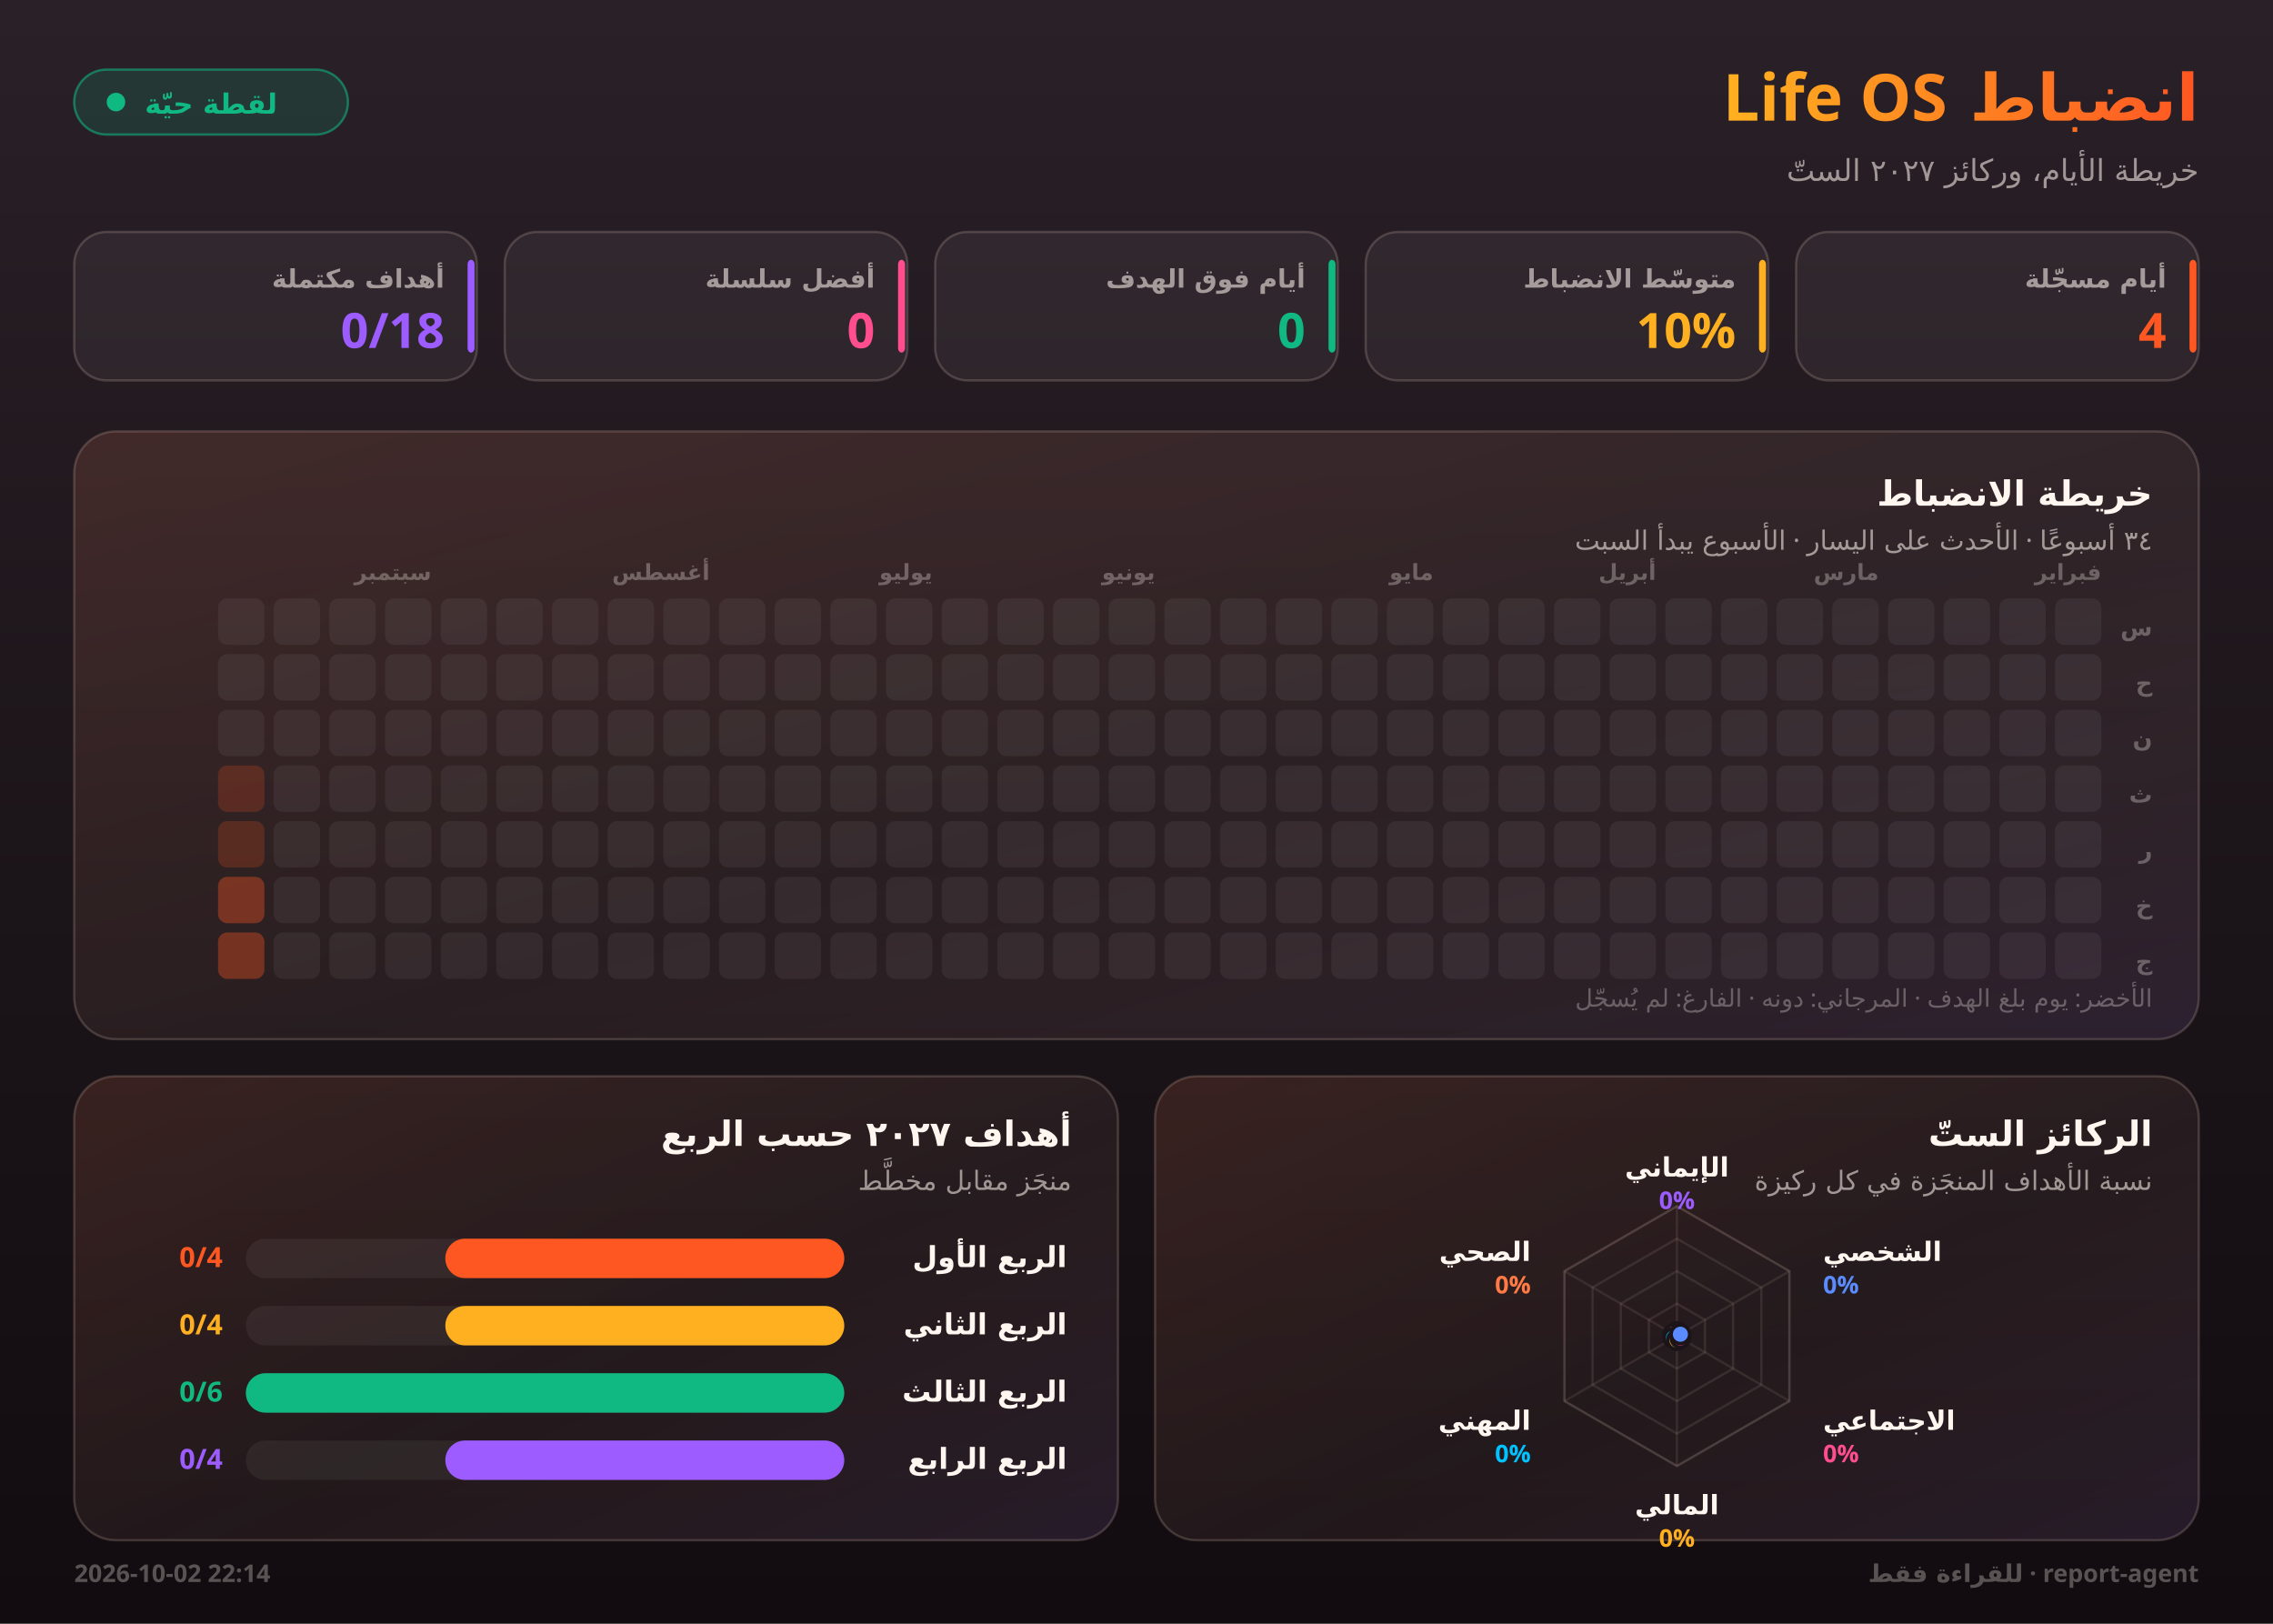
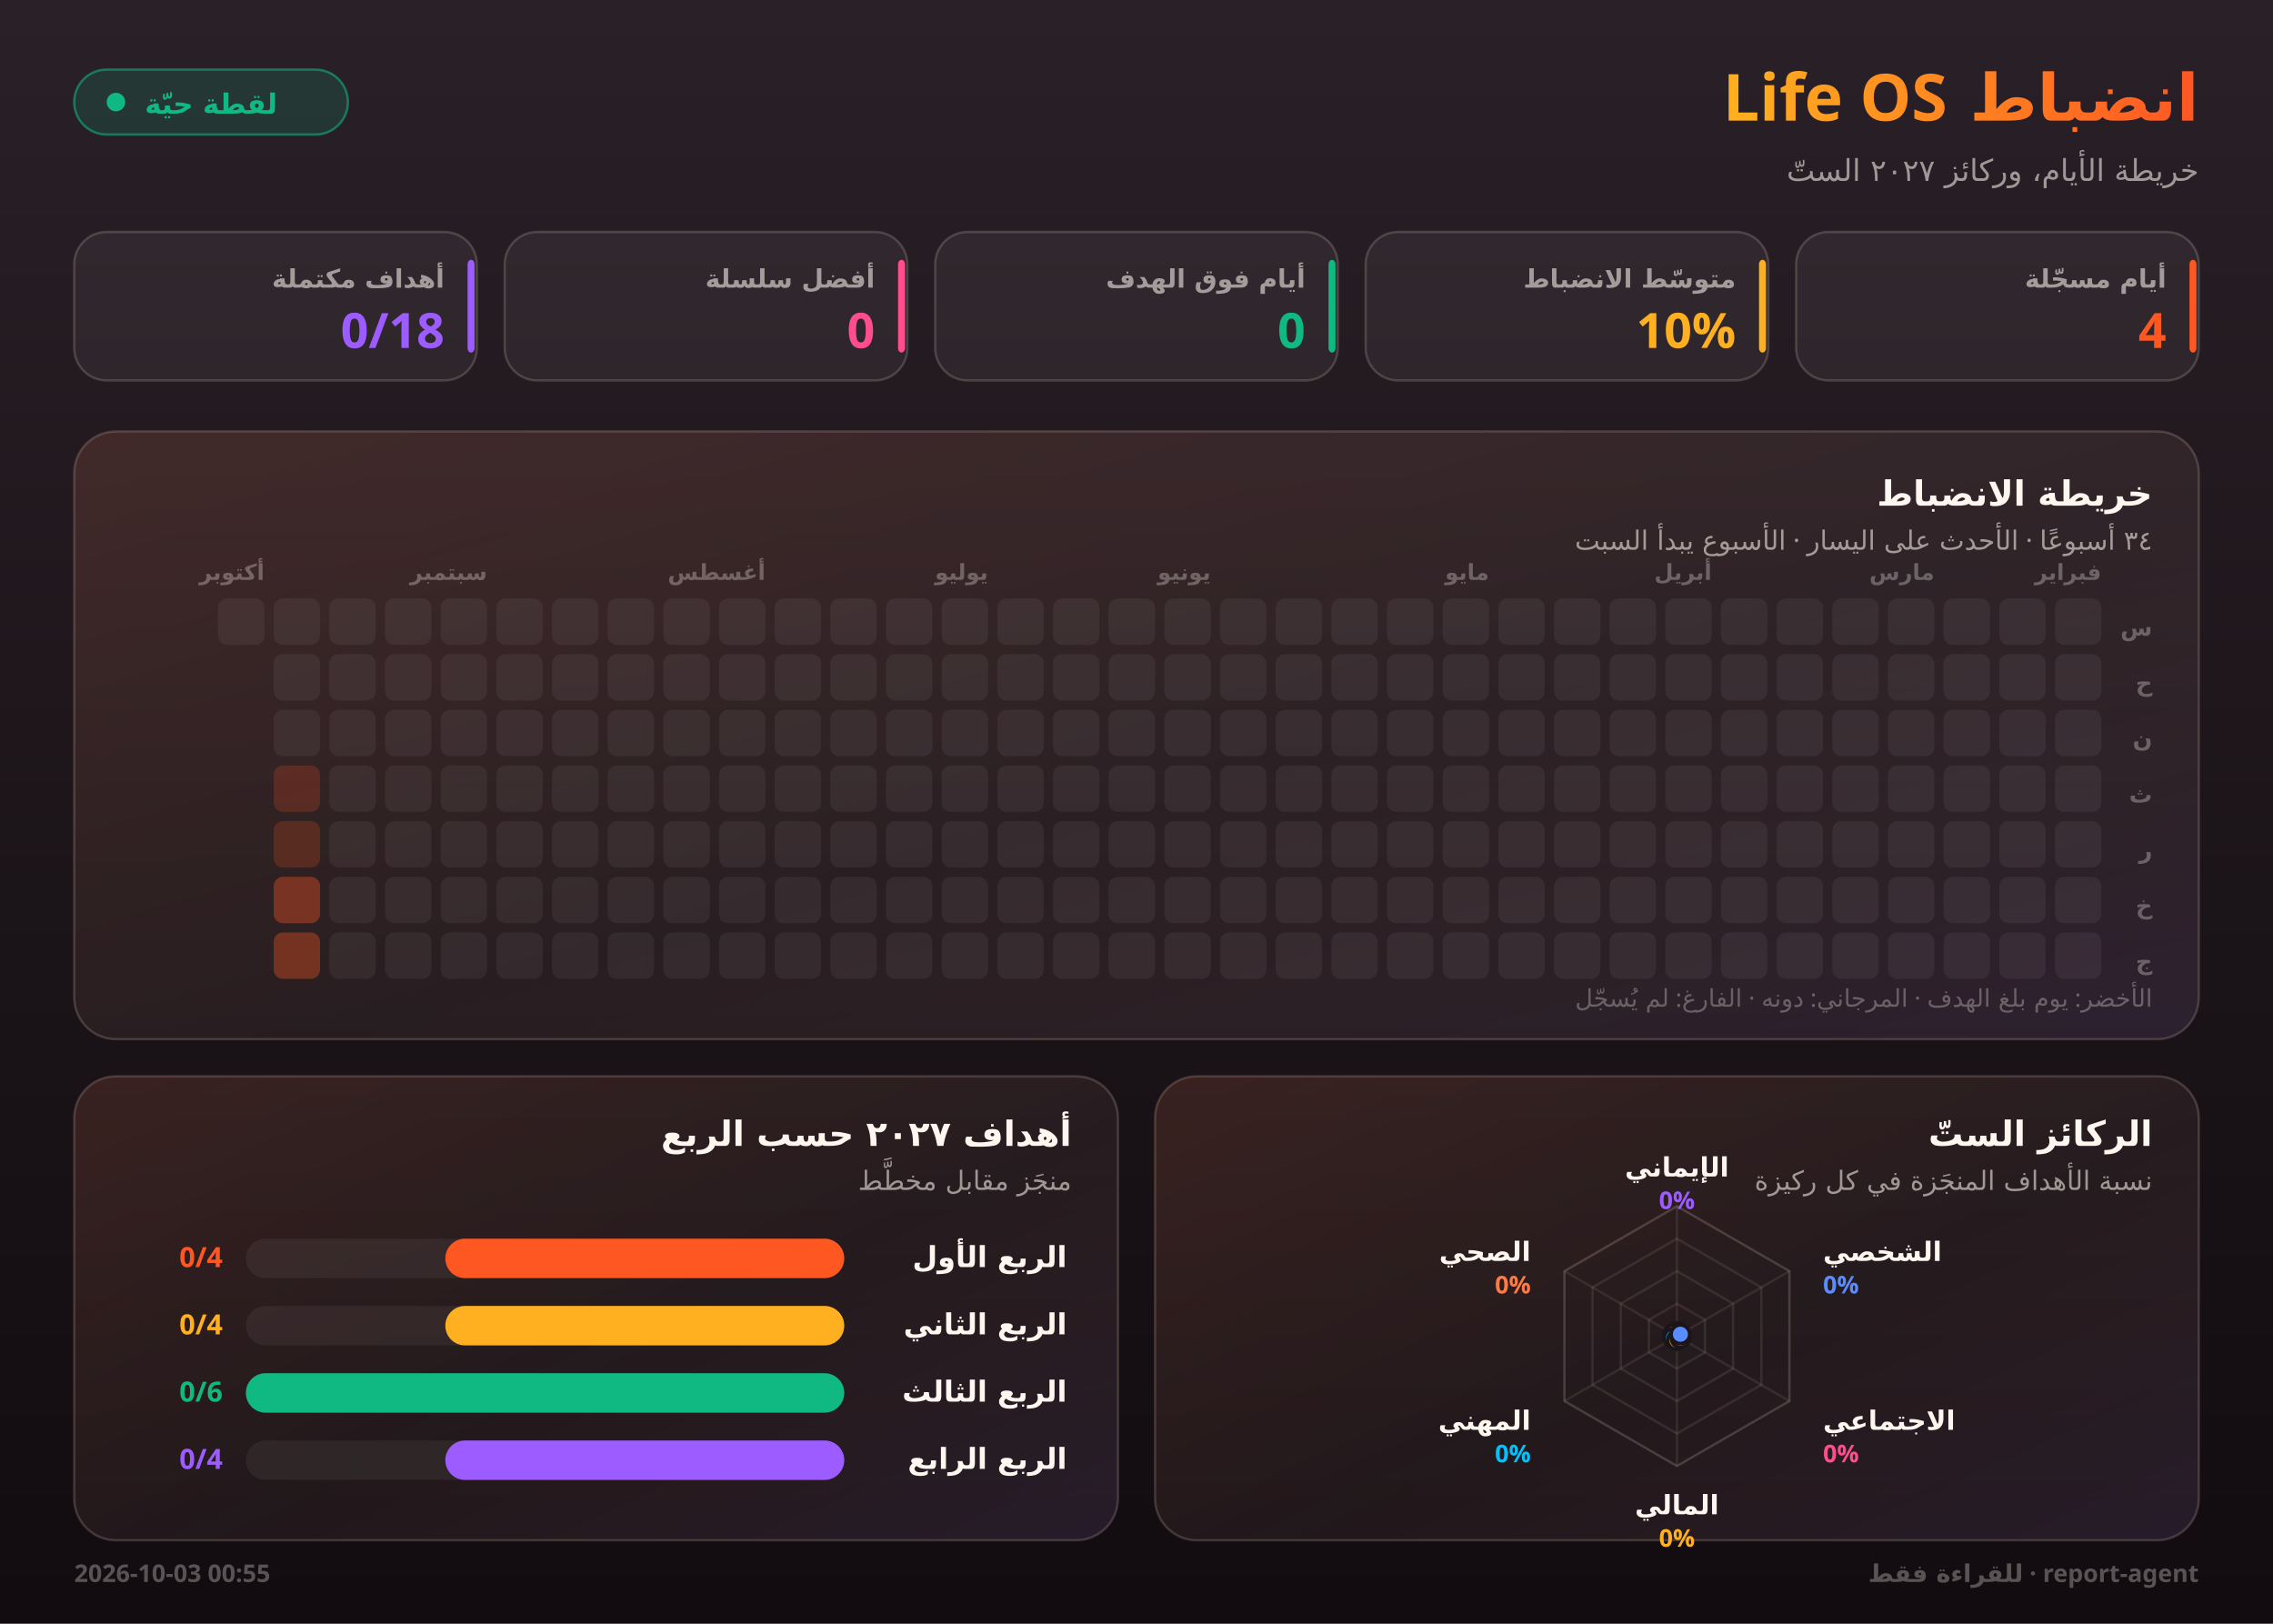
<svg xmlns="http://www.w3.org/2000/svg" width="980" height="700" viewBox="0 0 980 700" font-family="Tajawal, Cairo, 'Segoe UI', system-ui, sans-serif">
  <defs>
    <linearGradient id="sky" x1="0" y1="0" x2="0" y2="1">
      <stop offset="0%" stop-color="#2A2028" />
      <stop offset="55%" stop-color="#1B1418" />
      <stop offset="100%" stop-color="#120C10" />
    </linearGradient>
    <linearGradient id="sheen" x1="0" y1="0" x2="1" y2="1">
      <stop offset="0%" stop-color="#FF5722" stop-opacity="0.10" />
      <stop offset="55%" stop-color="#FF5722" stop-opacity="0.02" />
      <stop offset="100%" stop-color="#9D5CFF" stop-opacity="0.07" />
    </linearGradient>
    <linearGradient id="title" x1="1" y1="0" x2="0" y2="0">
      <stop offset="0%" stop-color="#FF5722" />
      <stop offset="100%" stop-color="#FFB020" />
    </linearGradient>
  </defs>
  <rect width="980" height="700" fill="url(#sky)" />
  <text x="948" y="52" fill="url(#title)" font-size="28" font-weight="800" text-anchor="start" style="direction:rtl;unicode-bidi:isolate">انضباط Life OS</text>
  <text x="948" y="78" fill="rgba(255,246,240,0.56)" font-size="13" font-weight="500" text-anchor="start" style="direction:rtl;unicode-bidi:isolate">خريطة الأيام، وركائز ٢٠٢٧ الستّ</text>
  <rect x="32" y="30" width="118" height="28" rx="14" fill="#10B981" fill-opacity="0.16" stroke="#10B981" stroke-opacity="0.55" />
  <circle cx="50" cy="44" r="4" fill="#10B981" />
  <text x="91" y="49" fill="#10B981" font-size="12" font-weight="700" text-anchor="middle" style="direction:rtl;unicode-bidi:isolate">لقطة حيّة</text>
  <rect x="774.4" y="100" width="173.6" height="64" rx="14" fill="rgba(255,255,255,0.05)" stroke="rgba(255,225,210,0.18)" />
  <rect x="944" y="112" width="3" height="40" rx="2" fill="#FF5722" />
  <text x="934" y="124" fill="rgba(255,246,240,0.56)" font-size="11" font-weight="600" text-anchor="start" style="direction:rtl;unicode-bidi:isolate">أيام مسجّلة</text>
  <text x="934" y="150" fill="#FF5722" font-size="21" font-weight="800" text-anchor="end" style="direction:ltr;unicode-bidi:isolate">4</text>
  <rect x="588.8" y="100" width="173.6" height="64" rx="14" fill="rgba(255,255,255,0.05)" stroke="rgba(255,225,210,0.18)" />
  <rect x="758.4" y="112" width="3" height="40" rx="2" fill="#FFB020" />
  <text x="748.4" y="124" fill="rgba(255,246,240,0.56)" font-size="11" font-weight="600" text-anchor="start" style="direction:rtl;unicode-bidi:isolate">متوسّط الانضباط</text>
  <text x="748.4" y="150" fill="#FFB020" font-size="21" font-weight="800" text-anchor="end" style="direction:ltr;unicode-bidi:isolate">10%</text>
  <rect x="403.2" y="100" width="173.6" height="64" rx="14" fill="rgba(255,255,255,0.05)" stroke="rgba(255,225,210,0.18)" />
  <rect x="572.8" y="112" width="3" height="40" rx="2" fill="#10B981" />
  <text x="562.8" y="124" fill="rgba(255,246,240,0.56)" font-size="11" font-weight="600" text-anchor="start" style="direction:rtl;unicode-bidi:isolate">أيام فوق الهدف</text>
  <text x="562.8" y="150" fill="#10B981" font-size="21" font-weight="800" text-anchor="end" style="direction:ltr;unicode-bidi:isolate">0</text>
  <rect x="217.6" y="100" width="173.6" height="64" rx="14" fill="rgba(255,255,255,0.05)" stroke="rgba(255,225,210,0.18)" />
  <rect x="387.2" y="112" width="3" height="40" rx="2" fill="#FF4D8D" />
  <text x="377.2" y="124" fill="rgba(255,246,240,0.56)" font-size="11" font-weight="600" text-anchor="start" style="direction:rtl;unicode-bidi:isolate">أفضل سلسلة</text>
  <text x="377.2" y="150" fill="#FF4D8D" font-size="21" font-weight="800" text-anchor="end" style="direction:ltr;unicode-bidi:isolate">0</text>
  <rect x="32" y="100" width="173.6" height="64" rx="14" fill="rgba(255,255,255,0.05)" stroke="rgba(255,225,210,0.18)" />
  <rect x="201.6" y="112" width="3" height="40" rx="2" fill="#9D5CFF" />
  <text x="191.6" y="124" fill="rgba(255,246,240,0.56)" font-size="11" font-weight="600" text-anchor="start" style="direction:rtl;unicode-bidi:isolate">أهداف مكتملة</text>
  <text x="191.6" y="150" fill="#9D5CFF" font-size="21" font-weight="800" text-anchor="end" style="direction:ltr;unicode-bidi:isolate">0/18</text>
  <g>
    <rect x="32" y="186" width="916" height="262" rx="18" fill="rgba(255,255,255,0.045)" stroke="rgba(255,225,210,0.18)" />
    <rect x="32" y="186" width="916" height="262" rx="18" fill="url(#sheen)" />
  </g>
  <text x="928" y="218" fill="#FFF6F0" font-size="15" font-weight="700" text-anchor="start" style="direction:rtl;unicode-bidi:isolate">خريطة الانضباط</text>
  <text x="928" y="237" fill="rgba(255,246,240,0.56)" font-size="11.5" font-weight="500" text-anchor="start" style="direction:rtl;unicode-bidi:isolate">٣٤ أسبوعًا · الأحدث على اليسار · الأسبوع يبدأ السبت</text>
  <text x="928" y="274" fill="rgba(255,246,240,0.30)" font-size="10" font-weight="600" text-anchor="start" style="direction:rtl;unicode-bidi:isolate">س</text>
  <text x="928" y="298" fill="rgba(255,246,240,0.30)" font-size="10" font-weight="600" text-anchor="start" style="direction:rtl;unicode-bidi:isolate">ح</text>
  <text x="928" y="322" fill="rgba(255,246,240,0.30)" font-size="10" font-weight="600" text-anchor="start" style="direction:rtl;unicode-bidi:isolate">ن</text>
  <text x="928" y="346" fill="rgba(255,246,240,0.30)" font-size="10" font-weight="600" text-anchor="start" style="direction:rtl;unicode-bidi:isolate">ث</text>
  <text x="928" y="370" fill="rgba(255,246,240,0.30)" font-size="10" font-weight="600" text-anchor="start" style="direction:rtl;unicode-bidi:isolate">ر</text>
  <text x="928" y="394" fill="rgba(255,246,240,0.30)" font-size="10" font-weight="600" text-anchor="start" style="direction:rtl;unicode-bidi:isolate">خ</text>
  <text x="928" y="418" fill="rgba(255,246,240,0.30)" font-size="10" font-weight="600" text-anchor="start" style="direction:rtl;unicode-bidi:isolate">ج</text>
  <text x="906" y="250" fill="rgba(255,246,240,0.30)" font-size="9.5" font-weight="600" text-anchor="start" style="direction:rtl;unicode-bidi:isolate">فبراير</text>
  <rect x="886" y="258" width="20" height="20" rx="4" fill="rgba(255,255,255,0.055)" fill-opacity="1.00" />
  <rect x="886" y="282" width="20" height="20" rx="4" fill="rgba(255,255,255,0.055)" fill-opacity="1.00" />
  <rect x="886" y="306" width="20" height="20" rx="4" fill="rgba(255,255,255,0.055)" fill-opacity="1.00" />
  <rect x="886" y="330" width="20" height="20" rx="4" fill="rgba(255,255,255,0.055)" fill-opacity="1.00" />
  <rect x="886" y="354" width="20" height="20" rx="4" fill="rgba(255,255,255,0.055)" fill-opacity="1.00" />
  <rect x="886" y="378" width="20" height="20" rx="4" fill="rgba(255,255,255,0.055)" fill-opacity="1.00" />
  <rect x="886" y="402" width="20" height="20" rx="4" fill="rgba(255,255,255,0.055)" fill-opacity="1.00" />
  <rect x="862" y="258" width="20" height="20" rx="4" fill="rgba(255,255,255,0.055)" fill-opacity="1.00" />
  <rect x="862" y="282" width="20" height="20" rx="4" fill="rgba(255,255,255,0.055)" fill-opacity="1.00" />
  <rect x="862" y="306" width="20" height="20" rx="4" fill="rgba(255,255,255,0.055)" fill-opacity="1.00" />
  <rect x="862" y="330" width="20" height="20" rx="4" fill="rgba(255,255,255,0.055)" fill-opacity="1.00" />
  <rect x="862" y="354" width="20" height="20" rx="4" fill="rgba(255,255,255,0.055)" fill-opacity="1.00" />
  <rect x="862" y="378" width="20" height="20" rx="4" fill="rgba(255,255,255,0.055)" fill-opacity="1.00" />
  <rect x="862" y="402" width="20" height="20" rx="4" fill="rgba(255,255,255,0.055)" fill-opacity="1.00" />
  <rect x="838" y="258" width="20" height="20" rx="4" fill="rgba(255,255,255,0.055)" fill-opacity="1.00" />
  <rect x="838" y="282" width="20" height="20" rx="4" fill="rgba(255,255,255,0.055)" fill-opacity="1.00" />
  <rect x="838" y="306" width="20" height="20" rx="4" fill="rgba(255,255,255,0.055)" fill-opacity="1.00" />
  <rect x="838" y="330" width="20" height="20" rx="4" fill="rgba(255,255,255,0.055)" fill-opacity="1.00" />
  <rect x="838" y="354" width="20" height="20" rx="4" fill="rgba(255,255,255,0.055)" fill-opacity="1.00" />
  <rect x="838" y="378" width="20" height="20" rx="4" fill="rgba(255,255,255,0.055)" fill-opacity="1.00" />
  <rect x="838" y="402" width="20" height="20" rx="4" fill="rgba(255,255,255,0.055)" fill-opacity="1.00" />
+   <text x="834" y="250" fill="rgba(255,246,240,0.30)" font-size="9.5" font-weight="600" text-anchor="start" style="direction:rtl;unicode-bidi:isolate">مارس</text>
  <rect x="814" y="258" width="20" height="20" rx="4" fill="rgba(255,255,255,0.055)" fill-opacity="1.00" />
  <rect x="814" y="282" width="20" height="20" rx="4" fill="rgba(255,255,255,0.055)" fill-opacity="1.00" />
  <rect x="814" y="306" width="20" height="20" rx="4" fill="rgba(255,255,255,0.055)" fill-opacity="1.00" />
  <rect x="814" y="330" width="20" height="20" rx="4" fill="rgba(255,255,255,0.055)" fill-opacity="1.00" />
  <rect x="814" y="354" width="20" height="20" rx="4" fill="rgba(255,255,255,0.055)" fill-opacity="1.00" />
  <rect x="814" y="378" width="20" height="20" rx="4" fill="rgba(255,255,255,0.055)" fill-opacity="1.00" />
  <rect x="814" y="402" width="20" height="20" rx="4" fill="rgba(255,255,255,0.055)" fill-opacity="1.00" />
-   <text x="810" y="250" fill="rgba(255,246,240,0.30)" font-size="9.5" font-weight="600" text-anchor="start" style="direction:rtl;unicode-bidi:isolate">مارس</text>
  <rect x="790" y="258" width="20" height="20" rx="4" fill="rgba(255,255,255,0.055)" fill-opacity="1.00" />
  <rect x="790" y="282" width="20" height="20" rx="4" fill="rgba(255,255,255,0.055)" fill-opacity="1.00" />
  <rect x="790" y="306" width="20" height="20" rx="4" fill="rgba(255,255,255,0.055)" fill-opacity="1.00" />
  <rect x="790" y="330" width="20" height="20" rx="4" fill="rgba(255,255,255,0.055)" fill-opacity="1.00" />
  <rect x="790" y="354" width="20" height="20" rx="4" fill="rgba(255,255,255,0.055)" fill-opacity="1.00" />
  <rect x="790" y="378" width="20" height="20" rx="4" fill="rgba(255,255,255,0.055)" fill-opacity="1.00" />
  <rect x="790" y="402" width="20" height="20" rx="4" fill="rgba(255,255,255,0.055)" fill-opacity="1.00" />
  <rect x="766" y="258" width="20" height="20" rx="4" fill="rgba(255,255,255,0.055)" fill-opacity="1.00" />
  <rect x="766" y="282" width="20" height="20" rx="4" fill="rgba(255,255,255,0.055)" fill-opacity="1.00" />
  <rect x="766" y="306" width="20" height="20" rx="4" fill="rgba(255,255,255,0.055)" fill-opacity="1.00" />
  <rect x="766" y="330" width="20" height="20" rx="4" fill="rgba(255,255,255,0.055)" fill-opacity="1.00" />
  <rect x="766" y="354" width="20" height="20" rx="4" fill="rgba(255,255,255,0.055)" fill-opacity="1.00" />
  <rect x="766" y="378" width="20" height="20" rx="4" fill="rgba(255,255,255,0.055)" fill-opacity="1.00" />
  <rect x="766" y="402" width="20" height="20" rx="4" fill="rgba(255,255,255,0.055)" fill-opacity="1.00" />
  <rect x="742" y="258" width="20" height="20" rx="4" fill="rgba(255,255,255,0.055)" fill-opacity="1.00" />
  <rect x="742" y="282" width="20" height="20" rx="4" fill="rgba(255,255,255,0.055)" fill-opacity="1.00" />
  <rect x="742" y="306" width="20" height="20" rx="4" fill="rgba(255,255,255,0.055)" fill-opacity="1.00" />
  <rect x="742" y="330" width="20" height="20" rx="4" fill="rgba(255,255,255,0.055)" fill-opacity="1.00" />
  <rect x="742" y="354" width="20" height="20" rx="4" fill="rgba(255,255,255,0.055)" fill-opacity="1.00" />
  <rect x="742" y="378" width="20" height="20" rx="4" fill="rgba(255,255,255,0.055)" fill-opacity="1.00" />
  <rect x="742" y="402" width="20" height="20" rx="4" fill="rgba(255,255,255,0.055)" fill-opacity="1.00" />
+   <text x="738" y="250" fill="rgba(255,246,240,0.30)" font-size="9.5" font-weight="600" text-anchor="start" style="direction:rtl;unicode-bidi:isolate">أبريل</text>
  <rect x="718" y="258" width="20" height="20" rx="4" fill="rgba(255,255,255,0.055)" fill-opacity="1.00" />
  <rect x="718" y="282" width="20" height="20" rx="4" fill="rgba(255,255,255,0.055)" fill-opacity="1.00" />
  <rect x="718" y="306" width="20" height="20" rx="4" fill="rgba(255,255,255,0.055)" fill-opacity="1.00" />
  <rect x="718" y="330" width="20" height="20" rx="4" fill="rgba(255,255,255,0.055)" fill-opacity="1.00" />
  <rect x="718" y="354" width="20" height="20" rx="4" fill="rgba(255,255,255,0.055)" fill-opacity="1.00" />
  <rect x="718" y="378" width="20" height="20" rx="4" fill="rgba(255,255,255,0.055)" fill-opacity="1.00" />
  <rect x="718" y="402" width="20" height="20" rx="4" fill="rgba(255,255,255,0.055)" fill-opacity="1.00" />
-   <text x="714" y="250" fill="rgba(255,246,240,0.30)" font-size="9.5" font-weight="600" text-anchor="start" style="direction:rtl;unicode-bidi:isolate">أبريل</text>
  <rect x="694" y="258" width="20" height="20" rx="4" fill="rgba(255,255,255,0.055)" fill-opacity="1.00" />
  <rect x="694" y="282" width="20" height="20" rx="4" fill="rgba(255,255,255,0.055)" fill-opacity="1.00" />
  <rect x="694" y="306" width="20" height="20" rx="4" fill="rgba(255,255,255,0.055)" fill-opacity="1.00" />
  <rect x="694" y="330" width="20" height="20" rx="4" fill="rgba(255,255,255,0.055)" fill-opacity="1.00" />
  <rect x="694" y="354" width="20" height="20" rx="4" fill="rgba(255,255,255,0.055)" fill-opacity="1.00" />
  <rect x="694" y="378" width="20" height="20" rx="4" fill="rgba(255,255,255,0.055)" fill-opacity="1.00" />
  <rect x="694" y="402" width="20" height="20" rx="4" fill="rgba(255,255,255,0.055)" fill-opacity="1.00" />
  <rect x="670" y="258" width="20" height="20" rx="4" fill="rgba(255,255,255,0.055)" fill-opacity="1.00" />
  <rect x="670" y="282" width="20" height="20" rx="4" fill="rgba(255,255,255,0.055)" fill-opacity="1.00" />
  <rect x="670" y="306" width="20" height="20" rx="4" fill="rgba(255,255,255,0.055)" fill-opacity="1.00" />
  <rect x="670" y="330" width="20" height="20" rx="4" fill="rgba(255,255,255,0.055)" fill-opacity="1.00" />
  <rect x="670" y="354" width="20" height="20" rx="4" fill="rgba(255,255,255,0.055)" fill-opacity="1.00" />
  <rect x="670" y="378" width="20" height="20" rx="4" fill="rgba(255,255,255,0.055)" fill-opacity="1.00" />
  <rect x="670" y="402" width="20" height="20" rx="4" fill="rgba(255,255,255,0.055)" fill-opacity="1.00" />
  <rect x="646" y="258" width="20" height="20" rx="4" fill="rgba(255,255,255,0.055)" fill-opacity="1.00" />
  <rect x="646" y="282" width="20" height="20" rx="4" fill="rgba(255,255,255,0.055)" fill-opacity="1.00" />
  <rect x="646" y="306" width="20" height="20" rx="4" fill="rgba(255,255,255,0.055)" fill-opacity="1.00" />
  <rect x="646" y="330" width="20" height="20" rx="4" fill="rgba(255,255,255,0.055)" fill-opacity="1.00" />
  <rect x="646" y="354" width="20" height="20" rx="4" fill="rgba(255,255,255,0.055)" fill-opacity="1.00" />
  <rect x="646" y="378" width="20" height="20" rx="4" fill="rgba(255,255,255,0.055)" fill-opacity="1.00" />
  <rect x="646" y="402" width="20" height="20" rx="4" fill="rgba(255,255,255,0.055)" fill-opacity="1.00" />
+   <text x="642" y="250" fill="rgba(255,246,240,0.30)" font-size="9.5" font-weight="600" text-anchor="start" style="direction:rtl;unicode-bidi:isolate">مايو</text>
  <rect x="622" y="258" width="20" height="20" rx="4" fill="rgba(255,255,255,0.055)" fill-opacity="1.00" />
  <rect x="622" y="282" width="20" height="20" rx="4" fill="rgba(255,255,255,0.055)" fill-opacity="1.00" />
  <rect x="622" y="306" width="20" height="20" rx="4" fill="rgba(255,255,255,0.055)" fill-opacity="1.00" />
  <rect x="622" y="330" width="20" height="20" rx="4" fill="rgba(255,255,255,0.055)" fill-opacity="1.00" />
  <rect x="622" y="354" width="20" height="20" rx="4" fill="rgba(255,255,255,0.055)" fill-opacity="1.00" />
  <rect x="622" y="378" width="20" height="20" rx="4" fill="rgba(255,255,255,0.055)" fill-opacity="1.00" />
  <rect x="622" y="402" width="20" height="20" rx="4" fill="rgba(255,255,255,0.055)" fill-opacity="1.00" />
-   <text x="618" y="250" fill="rgba(255,246,240,0.30)" font-size="9.5" font-weight="600" text-anchor="start" style="direction:rtl;unicode-bidi:isolate">مايو</text>
  <rect x="598" y="258" width="20" height="20" rx="4" fill="rgba(255,255,255,0.055)" fill-opacity="1.00" />
  <rect x="598" y="282" width="20" height="20" rx="4" fill="rgba(255,255,255,0.055)" fill-opacity="1.00" />
  <rect x="598" y="306" width="20" height="20" rx="4" fill="rgba(255,255,255,0.055)" fill-opacity="1.00" />
  <rect x="598" y="330" width="20" height="20" rx="4" fill="rgba(255,255,255,0.055)" fill-opacity="1.00" />
  <rect x="598" y="354" width="20" height="20" rx="4" fill="rgba(255,255,255,0.055)" fill-opacity="1.00" />
  <rect x="598" y="378" width="20" height="20" rx="4" fill="rgba(255,255,255,0.055)" fill-opacity="1.00" />
  <rect x="598" y="402" width="20" height="20" rx="4" fill="rgba(255,255,255,0.055)" fill-opacity="1.00" />
  <rect x="574" y="258" width="20" height="20" rx="4" fill="rgba(255,255,255,0.055)" fill-opacity="1.00" />
  <rect x="574" y="282" width="20" height="20" rx="4" fill="rgba(255,255,255,0.055)" fill-opacity="1.00" />
  <rect x="574" y="306" width="20" height="20" rx="4" fill="rgba(255,255,255,0.055)" fill-opacity="1.00" />
  <rect x="574" y="330" width="20" height="20" rx="4" fill="rgba(255,255,255,0.055)" fill-opacity="1.00" />
  <rect x="574" y="354" width="20" height="20" rx="4" fill="rgba(255,255,255,0.055)" fill-opacity="1.00" />
  <rect x="574" y="378" width="20" height="20" rx="4" fill="rgba(255,255,255,0.055)" fill-opacity="1.00" />
  <rect x="574" y="402" width="20" height="20" rx="4" fill="rgba(255,255,255,0.055)" fill-opacity="1.00" />
  <rect x="550" y="258" width="20" height="20" rx="4" fill="rgba(255,255,255,0.055)" fill-opacity="1.00" />
  <rect x="550" y="282" width="20" height="20" rx="4" fill="rgba(255,255,255,0.055)" fill-opacity="1.00" />
  <rect x="550" y="306" width="20" height="20" rx="4" fill="rgba(255,255,255,0.055)" fill-opacity="1.00" />
  <rect x="550" y="330" width="20" height="20" rx="4" fill="rgba(255,255,255,0.055)" fill-opacity="1.00" />
  <rect x="550" y="354" width="20" height="20" rx="4" fill="rgba(255,255,255,0.055)" fill-opacity="1.00" />
  <rect x="550" y="378" width="20" height="20" rx="4" fill="rgba(255,255,255,0.055)" fill-opacity="1.00" />
  <rect x="550" y="402" width="20" height="20" rx="4" fill="rgba(255,255,255,0.055)" fill-opacity="1.00" />
  <rect x="526" y="258" width="20" height="20" rx="4" fill="rgba(255,255,255,0.055)" fill-opacity="1.00" />
  <rect x="526" y="282" width="20" height="20" rx="4" fill="rgba(255,255,255,0.055)" fill-opacity="1.00" />
  <rect x="526" y="306" width="20" height="20" rx="4" fill="rgba(255,255,255,0.055)" fill-opacity="1.00" />
  <rect x="526" y="330" width="20" height="20" rx="4" fill="rgba(255,255,255,0.055)" fill-opacity="1.00" />
  <rect x="526" y="354" width="20" height="20" rx="4" fill="rgba(255,255,255,0.055)" fill-opacity="1.00" />
  <rect x="526" y="378" width="20" height="20" rx="4" fill="rgba(255,255,255,0.055)" fill-opacity="1.00" />
  <rect x="526" y="402" width="20" height="20" rx="4" fill="rgba(255,255,255,0.055)" fill-opacity="1.00" />
+   <text x="522" y="250" fill="rgba(255,246,240,0.30)" font-size="9.5" font-weight="600" text-anchor="start" style="direction:rtl;unicode-bidi:isolate">يونيو</text>
  <rect x="502" y="258" width="20" height="20" rx="4" fill="rgba(255,255,255,0.055)" fill-opacity="1.00" />
  <rect x="502" y="282" width="20" height="20" rx="4" fill="rgba(255,255,255,0.055)" fill-opacity="1.00" />
  <rect x="502" y="306" width="20" height="20" rx="4" fill="rgba(255,255,255,0.055)" fill-opacity="1.00" />
  <rect x="502" y="330" width="20" height="20" rx="4" fill="rgba(255,255,255,0.055)" fill-opacity="1.00" />
  <rect x="502" y="354" width="20" height="20" rx="4" fill="rgba(255,255,255,0.055)" fill-opacity="1.00" />
  <rect x="502" y="378" width="20" height="20" rx="4" fill="rgba(255,255,255,0.055)" fill-opacity="1.00" />
  <rect x="502" y="402" width="20" height="20" rx="4" fill="rgba(255,255,255,0.055)" fill-opacity="1.00" />
-   <text x="498" y="250" fill="rgba(255,246,240,0.30)" font-size="9.5" font-weight="600" text-anchor="start" style="direction:rtl;unicode-bidi:isolate">يونيو</text>
  <rect x="478" y="258" width="20" height="20" rx="4" fill="rgba(255,255,255,0.055)" fill-opacity="1.00" />
  <rect x="478" y="282" width="20" height="20" rx="4" fill="rgba(255,255,255,0.055)" fill-opacity="1.00" />
  <rect x="478" y="306" width="20" height="20" rx="4" fill="rgba(255,255,255,0.055)" fill-opacity="1.00" />
  <rect x="478" y="330" width="20" height="20" rx="4" fill="rgba(255,255,255,0.055)" fill-opacity="1.00" />
  <rect x="478" y="354" width="20" height="20" rx="4" fill="rgba(255,255,255,0.055)" fill-opacity="1.00" />
  <rect x="478" y="378" width="20" height="20" rx="4" fill="rgba(255,255,255,0.055)" fill-opacity="1.00" />
  <rect x="478" y="402" width="20" height="20" rx="4" fill="rgba(255,255,255,0.055)" fill-opacity="1.00" />
  <rect x="454" y="258" width="20" height="20" rx="4" fill="rgba(255,255,255,0.055)" fill-opacity="1.00" />
  <rect x="454" y="282" width="20" height="20" rx="4" fill="rgba(255,255,255,0.055)" fill-opacity="1.00" />
  <rect x="454" y="306" width="20" height="20" rx="4" fill="rgba(255,255,255,0.055)" fill-opacity="1.00" />
  <rect x="454" y="330" width="20" height="20" rx="4" fill="rgba(255,255,255,0.055)" fill-opacity="1.00" />
  <rect x="454" y="354" width="20" height="20" rx="4" fill="rgba(255,255,255,0.055)" fill-opacity="1.00" />
  <rect x="454" y="378" width="20" height="20" rx="4" fill="rgba(255,255,255,0.055)" fill-opacity="1.00" />
  <rect x="454" y="402" width="20" height="20" rx="4" fill="rgba(255,255,255,0.055)" fill-opacity="1.00" />
  <rect x="430" y="258" width="20" height="20" rx="4" fill="rgba(255,255,255,0.055)" fill-opacity="1.00" />
  <rect x="430" y="282" width="20" height="20" rx="4" fill="rgba(255,255,255,0.055)" fill-opacity="1.00" />
  <rect x="430" y="306" width="20" height="20" rx="4" fill="rgba(255,255,255,0.055)" fill-opacity="1.00" />
  <rect x="430" y="330" width="20" height="20" rx="4" fill="rgba(255,255,255,0.055)" fill-opacity="1.00" />
  <rect x="430" y="354" width="20" height="20" rx="4" fill="rgba(255,255,255,0.055)" fill-opacity="1.00" />
  <rect x="430" y="378" width="20" height="20" rx="4" fill="rgba(255,255,255,0.055)" fill-opacity="1.00" />
  <rect x="430" y="402" width="20" height="20" rx="4" fill="rgba(255,255,255,0.055)" fill-opacity="1.00" />
+   <text x="426" y="250" fill="rgba(255,246,240,0.30)" font-size="9.5" font-weight="600" text-anchor="start" style="direction:rtl;unicode-bidi:isolate">يوليو</text>
  <rect x="406" y="258" width="20" height="20" rx="4" fill="rgba(255,255,255,0.055)" fill-opacity="1.00" />
  <rect x="406" y="282" width="20" height="20" rx="4" fill="rgba(255,255,255,0.055)" fill-opacity="1.00" />
  <rect x="406" y="306" width="20" height="20" rx="4" fill="rgba(255,255,255,0.055)" fill-opacity="1.00" />
  <rect x="406" y="330" width="20" height="20" rx="4" fill="rgba(255,255,255,0.055)" fill-opacity="1.00" />
  <rect x="406" y="354" width="20" height="20" rx="4" fill="rgba(255,255,255,0.055)" fill-opacity="1.00" />
  <rect x="406" y="378" width="20" height="20" rx="4" fill="rgba(255,255,255,0.055)" fill-opacity="1.00" />
  <rect x="406" y="402" width="20" height="20" rx="4" fill="rgba(255,255,255,0.055)" fill-opacity="1.00" />
-   <text x="402" y="250" fill="rgba(255,246,240,0.30)" font-size="9.5" font-weight="600" text-anchor="start" style="direction:rtl;unicode-bidi:isolate">يوليو</text>
  <rect x="382" y="258" width="20" height="20" rx="4" fill="rgba(255,255,255,0.055)" fill-opacity="1.00" />
  <rect x="382" y="282" width="20" height="20" rx="4" fill="rgba(255,255,255,0.055)" fill-opacity="1.00" />
  <rect x="382" y="306" width="20" height="20" rx="4" fill="rgba(255,255,255,0.055)" fill-opacity="1.00" />
  <rect x="382" y="330" width="20" height="20" rx="4" fill="rgba(255,255,255,0.055)" fill-opacity="1.00" />
  <rect x="382" y="354" width="20" height="20" rx="4" fill="rgba(255,255,255,0.055)" fill-opacity="1.00" />
  <rect x="382" y="378" width="20" height="20" rx="4" fill="rgba(255,255,255,0.055)" fill-opacity="1.00" />
  <rect x="382" y="402" width="20" height="20" rx="4" fill="rgba(255,255,255,0.055)" fill-opacity="1.00" />
  <rect x="358" y="258" width="20" height="20" rx="4" fill="rgba(255,255,255,0.055)" fill-opacity="1.00" />
  <rect x="358" y="282" width="20" height="20" rx="4" fill="rgba(255,255,255,0.055)" fill-opacity="1.00" />
  <rect x="358" y="306" width="20" height="20" rx="4" fill="rgba(255,255,255,0.055)" fill-opacity="1.00" />
  <rect x="358" y="330" width="20" height="20" rx="4" fill="rgba(255,255,255,0.055)" fill-opacity="1.00" />
  <rect x="358" y="354" width="20" height="20" rx="4" fill="rgba(255,255,255,0.055)" fill-opacity="1.00" />
  <rect x="358" y="378" width="20" height="20" rx="4" fill="rgba(255,255,255,0.055)" fill-opacity="1.00" />
  <rect x="358" y="402" width="20" height="20" rx="4" fill="rgba(255,255,255,0.055)" fill-opacity="1.00" />
  <rect x="334" y="258" width="20" height="20" rx="4" fill="rgba(255,255,255,0.055)" fill-opacity="1.00" />
  <rect x="334" y="282" width="20" height="20" rx="4" fill="rgba(255,255,255,0.055)" fill-opacity="1.00" />
  <rect x="334" y="306" width="20" height="20" rx="4" fill="rgba(255,255,255,0.055)" fill-opacity="1.00" />
  <rect x="334" y="330" width="20" height="20" rx="4" fill="rgba(255,255,255,0.055)" fill-opacity="1.00" />
  <rect x="334" y="354" width="20" height="20" rx="4" fill="rgba(255,255,255,0.055)" fill-opacity="1.00" />
  <rect x="334" y="378" width="20" height="20" rx="4" fill="rgba(255,255,255,0.055)" fill-opacity="1.00" />
  <rect x="334" y="402" width="20" height="20" rx="4" fill="rgba(255,255,255,0.055)" fill-opacity="1.00" />
+   <text x="330" y="250" fill="rgba(255,246,240,0.30)" font-size="9.5" font-weight="600" text-anchor="start" style="direction:rtl;unicode-bidi:isolate">أغسطس</text>
  <rect x="310" y="258" width="20" height="20" rx="4" fill="rgba(255,255,255,0.055)" fill-opacity="1.00" />
  <rect x="310" y="282" width="20" height="20" rx="4" fill="rgba(255,255,255,0.055)" fill-opacity="1.00" />
  <rect x="310" y="306" width="20" height="20" rx="4" fill="rgba(255,255,255,0.055)" fill-opacity="1.00" />
  <rect x="310" y="330" width="20" height="20" rx="4" fill="rgba(255,255,255,0.055)" fill-opacity="1.00" />
  <rect x="310" y="354" width="20" height="20" rx="4" fill="rgba(255,255,255,0.055)" fill-opacity="1.00" />
  <rect x="310" y="378" width="20" height="20" rx="4" fill="rgba(255,255,255,0.055)" fill-opacity="1.00" />
  <rect x="310" y="402" width="20" height="20" rx="4" fill="rgba(255,255,255,0.055)" fill-opacity="1.00" />
-   <text x="306" y="250" fill="rgba(255,246,240,0.30)" font-size="9.5" font-weight="600" text-anchor="start" style="direction:rtl;unicode-bidi:isolate">أغسطس</text>
  <rect x="286" y="258" width="20" height="20" rx="4" fill="rgba(255,255,255,0.055)" fill-opacity="1.00" />
  <rect x="286" y="282" width="20" height="20" rx="4" fill="rgba(255,255,255,0.055)" fill-opacity="1.00" />
  <rect x="286" y="306" width="20" height="20" rx="4" fill="rgba(255,255,255,0.055)" fill-opacity="1.00" />
  <rect x="286" y="330" width="20" height="20" rx="4" fill="rgba(255,255,255,0.055)" fill-opacity="1.00" />
  <rect x="286" y="354" width="20" height="20" rx="4" fill="rgba(255,255,255,0.055)" fill-opacity="1.00" />
  <rect x="286" y="378" width="20" height="20" rx="4" fill="rgba(255,255,255,0.055)" fill-opacity="1.00" />
  <rect x="286" y="402" width="20" height="20" rx="4" fill="rgba(255,255,255,0.055)" fill-opacity="1.00" />
  <rect x="262" y="258" width="20" height="20" rx="4" fill="rgba(255,255,255,0.055)" fill-opacity="1.00" />
  <rect x="262" y="282" width="20" height="20" rx="4" fill="rgba(255,255,255,0.055)" fill-opacity="1.00" />
  <rect x="262" y="306" width="20" height="20" rx="4" fill="rgba(255,255,255,0.055)" fill-opacity="1.00" />
  <rect x="262" y="330" width="20" height="20" rx="4" fill="rgba(255,255,255,0.055)" fill-opacity="1.00" />
  <rect x="262" y="354" width="20" height="20" rx="4" fill="rgba(255,255,255,0.055)" fill-opacity="1.00" />
  <rect x="262" y="378" width="20" height="20" rx="4" fill="rgba(255,255,255,0.055)" fill-opacity="1.00" />
  <rect x="262" y="402" width="20" height="20" rx="4" fill="rgba(255,255,255,0.055)" fill-opacity="1.00" />
  <rect x="238" y="258" width="20" height="20" rx="4" fill="rgba(255,255,255,0.055)" fill-opacity="1.00" />
  <rect x="238" y="282" width="20" height="20" rx="4" fill="rgba(255,255,255,0.055)" fill-opacity="1.00" />
  <rect x="238" y="306" width="20" height="20" rx="4" fill="rgba(255,255,255,0.055)" fill-opacity="1.00" />
  <rect x="238" y="330" width="20" height="20" rx="4" fill="rgba(255,255,255,0.055)" fill-opacity="1.00" />
  <rect x="238" y="354" width="20" height="20" rx="4" fill="rgba(255,255,255,0.055)" fill-opacity="1.00" />
  <rect x="238" y="378" width="20" height="20" rx="4" fill="rgba(255,255,255,0.055)" fill-opacity="1.00" />
  <rect x="238" y="402" width="20" height="20" rx="4" fill="rgba(255,255,255,0.055)" fill-opacity="1.00" />
  <rect x="214" y="258" width="20" height="20" rx="4" fill="rgba(255,255,255,0.055)" fill-opacity="1.00" />
  <rect x="214" y="282" width="20" height="20" rx="4" fill="rgba(255,255,255,0.055)" fill-opacity="1.00" />
  <rect x="214" y="306" width="20" height="20" rx="4" fill="rgba(255,255,255,0.055)" fill-opacity="1.00" />
  <rect x="214" y="330" width="20" height="20" rx="4" fill="rgba(255,255,255,0.055)" fill-opacity="1.00" />
  <rect x="214" y="354" width="20" height="20" rx="4" fill="rgba(255,255,255,0.055)" fill-opacity="1.00" />
  <rect x="214" y="378" width="20" height="20" rx="4" fill="rgba(255,255,255,0.055)" fill-opacity="1.00" />
  <rect x="214" y="402" width="20" height="20" rx="4" fill="rgba(255,255,255,0.055)" fill-opacity="1.00" />
+   <text x="210" y="250" fill="rgba(255,246,240,0.30)" font-size="9.5" font-weight="600" text-anchor="start" style="direction:rtl;unicode-bidi:isolate">سبتمبر</text>
  <rect x="190" y="258" width="20" height="20" rx="4" fill="rgba(255,255,255,0.055)" fill-opacity="1.00" />
  <rect x="190" y="282" width="20" height="20" rx="4" fill="rgba(255,255,255,0.055)" fill-opacity="1.00" />
  <rect x="190" y="306" width="20" height="20" rx="4" fill="rgba(255,255,255,0.055)" fill-opacity="1.00" />
  <rect x="190" y="330" width="20" height="20" rx="4" fill="rgba(255,255,255,0.055)" fill-opacity="1.00" />
  <rect x="190" y="354" width="20" height="20" rx="4" fill="rgba(255,255,255,0.055)" fill-opacity="1.00" />
  <rect x="190" y="378" width="20" height="20" rx="4" fill="rgba(255,255,255,0.055)" fill-opacity="1.00" />
  <rect x="190" y="402" width="20" height="20" rx="4" fill="rgba(255,255,255,0.055)" fill-opacity="1.00" />
-   <text x="186" y="250" fill="rgba(255,246,240,0.30)" font-size="9.5" font-weight="600" text-anchor="start" style="direction:rtl;unicode-bidi:isolate">سبتمبر</text>
  <rect x="166" y="258" width="20" height="20" rx="4" fill="rgba(255,255,255,0.055)" fill-opacity="1.00" />
  <rect x="166" y="282" width="20" height="20" rx="4" fill="rgba(255,255,255,0.055)" fill-opacity="1.00" />
  <rect x="166" y="306" width="20" height="20" rx="4" fill="rgba(255,255,255,0.055)" fill-opacity="1.00" />
  <rect x="166" y="330" width="20" height="20" rx="4" fill="rgba(255,255,255,0.055)" fill-opacity="1.00" />
  <rect x="166" y="354" width="20" height="20" rx="4" fill="rgba(255,255,255,0.055)" fill-opacity="1.00" />
  <rect x="166" y="378" width="20" height="20" rx="4" fill="rgba(255,255,255,0.055)" fill-opacity="1.00" />
  <rect x="166" y="402" width="20" height="20" rx="4" fill="rgba(255,255,255,0.055)" fill-opacity="1.00" />
  <rect x="142" y="258" width="20" height="20" rx="4" fill="rgba(255,255,255,0.055)" fill-opacity="1.00" />
  <rect x="142" y="282" width="20" height="20" rx="4" fill="rgba(255,255,255,0.055)" fill-opacity="1.00" />
  <rect x="142" y="306" width="20" height="20" rx="4" fill="rgba(255,255,255,0.055)" fill-opacity="1.00" />
  <rect x="142" y="330" width="20" height="20" rx="4" fill="rgba(255,255,255,0.055)" fill-opacity="1.00" />
  <rect x="142" y="354" width="20" height="20" rx="4" fill="rgba(255,255,255,0.055)" fill-opacity="1.00" />
  <rect x="142" y="378" width="20" height="20" rx="4" fill="rgba(255,255,255,0.055)" fill-opacity="1.00" />
  <rect x="142" y="402" width="20" height="20" rx="4" fill="rgba(255,255,255,0.055)" fill-opacity="1.00" />
  <rect x="118" y="258" width="20" height="20" rx="4" fill="rgba(255,255,255,0.055)" fill-opacity="1.00" />
  <rect x="118" y="282" width="20" height="20" rx="4" fill="rgba(255,255,255,0.055)" fill-opacity="1.00" />
  <rect x="118" y="306" width="20" height="20" rx="4" fill="rgba(255,255,255,0.055)" fill-opacity="1.00" />
-   <rect x="118" y="330" width="20" height="20" rx="4" fill="rgba(255,255,255,0.055)" fill-opacity="1.00" />
-   <rect x="118" y="354" width="20" height="20" rx="4" fill="rgba(255,255,255,0.055)" fill-opacity="1.00" />
-   <rect x="118" y="378" width="20" height="20" rx="4" fill="rgba(255,255,255,0.055)" fill-opacity="1.00" />
-   <rect x="118" y="402" width="20" height="20" rx="4" fill="rgba(255,255,255,0.055)" fill-opacity="1.00" />
+   <rect x="118" y="330" width="20" height="20" rx="4" fill="#FF5722" fill-opacity="0.20" />
+   <rect x="118" y="354" width="20" height="20" rx="4" fill="#FF5722" fill-opacity="0.20" />
+   <rect x="118" y="378" width="20" height="20" rx="4" fill="#FF5722" fill-opacity="0.36" />
+   <rect x="118" y="402" width="20" height="20" rx="4" fill="#FF5722" fill-opacity="0.35" />
+   <text x="114" y="250" fill="rgba(255,246,240,0.30)" font-size="9.5" font-weight="600" text-anchor="start" style="direction:rtl;unicode-bidi:isolate">أكتوبر</text>
  <rect x="94" y="258" width="20" height="20" rx="4" fill="rgba(255,255,255,0.055)" fill-opacity="1.00" />
-   <rect x="94" y="282" width="20" height="20" rx="4" fill="rgba(255,255,255,0.055)" fill-opacity="1.00" />
-   <rect x="94" y="306" width="20" height="20" rx="4" fill="rgba(255,255,255,0.055)" fill-opacity="1.00" />
-   <rect x="94" y="330" width="20" height="20" rx="4" fill="#FF5722" fill-opacity="0.20" />
-   <rect x="94" y="354" width="20" height="20" rx="4" fill="#FF5722" fill-opacity="0.20" />
-   <rect x="94" y="378" width="20" height="20" rx="4" fill="#FF5722" fill-opacity="0.36" />
-   <rect x="94" y="402" width="20" height="20" rx="4" fill="#FF5722" fill-opacity="0.35" />
  <text x="928" y="434" fill="rgba(255,246,240,0.30)" font-size="10.5" font-weight="500" text-anchor="start" style="direction:rtl;unicode-bidi:isolate">الأخضر: يوم بلغ الهدف · المرجاني: دونه · الفارغ: لم يُسجّل</text>
  <g>
    <rect x="32" y="464" width="450" height="200" rx="18" fill="rgba(255,255,255,0.045)" stroke="rgba(255,225,210,0.18)" />
    <rect x="32" y="464" width="450" height="200" rx="18" fill="url(#sheen)" />
  </g>
  <text x="462" y="494" fill="#FFF6F0" font-size="15" font-weight="700" text-anchor="start" style="direction:rtl;unicode-bidi:isolate">أهداف ٢٠٢٧ حسب الربع</text>
  <text x="462" y="513" fill="rgba(255,246,240,0.56)" font-size="11.5" font-weight="500" text-anchor="start" style="direction:rtl;unicode-bidi:isolate">منجَز مقابل مخطَّط</text>
  <text x="460" y="546.24" fill="#FFF6F0" font-size="12.5" font-weight="600" text-anchor="start" style="direction:rtl;unicode-bidi:isolate">الربع الأول</text>
  <rect x="106" y="534" width="258" height="17" rx="8.5" fill="rgba(255,255,255,0.055)" />
  <rect x="192" y="534" width="172" height="17" rx="8.5" fill="#FF5722" />
  <text x="96" y="546.24" fill="#FF5722" font-size="12" font-weight="700" text-anchor="end" style="direction:ltr;unicode-bidi:isolate">0/4</text>
  <text x="460" y="575.24" fill="#FFF6F0" font-size="12.5" font-weight="600" text-anchor="start" style="direction:rtl;unicode-bidi:isolate">الربع الثاني</text>
  <rect x="106" y="563" width="258" height="17" rx="8.5" fill="rgba(255,255,255,0.055)" />
  <rect x="192" y="563" width="172" height="17" rx="8.5" fill="#FFB020" />
  <text x="96" y="575.24" fill="#FFB020" font-size="12" font-weight="700" text-anchor="end" style="direction:ltr;unicode-bidi:isolate">0/4</text>
  <text x="460" y="604.24" fill="#FFF6F0" font-size="12.5" font-weight="600" text-anchor="start" style="direction:rtl;unicode-bidi:isolate">الربع الثالث</text>
  <rect x="106" y="592" width="258" height="17" rx="8.5" fill="rgba(255,255,255,0.055)" />
  <rect x="106" y="592" width="258" height="17" rx="8.5" fill="#10B981" />
  <text x="96" y="604.24" fill="#10B981" font-size="12" font-weight="700" text-anchor="end" style="direction:ltr;unicode-bidi:isolate">0/6</text>
  <text x="460" y="633.24" fill="#FFF6F0" font-size="12.5" font-weight="600" text-anchor="start" style="direction:rtl;unicode-bidi:isolate">الربع الرابع</text>
  <rect x="106" y="621" width="258" height="17" rx="8.5" fill="rgba(255,255,255,0.055)" />
  <rect x="192" y="621" width="172" height="17" rx="8.5" fill="#9D5CFF" />
  <text x="96" y="633.24" fill="#9D5CFF" font-size="12" font-weight="700" text-anchor="end" style="direction:ltr;unicode-bidi:isolate">0/4</text>
  <g>
    <rect x="498" y="464" width="450" height="200" rx="18" fill="rgba(255,255,255,0.045)" stroke="rgba(255,225,210,0.18)" />
    <rect x="498" y="464" width="450" height="200" rx="18" fill="url(#sheen)" />
  </g>
  <text x="928" y="494" fill="#FFF6F0" font-size="15" font-weight="700" text-anchor="start" style="direction:rtl;unicode-bidi:isolate">الركائز الستّ</text>
  <text x="928" y="513" fill="rgba(255,246,240,0.56)" font-size="11.5" font-weight="500" text-anchor="start" style="direction:rtl;unicode-bidi:isolate">نسبة الأهداف المنجَزة في كل ركيزة</text>
  <polygon points="723.0,562.0 710.9,569.0 710.9,583.0 723.0,590.0 735.1,583.0 735.1,569.0" fill="none" stroke="rgba(255,225,210,0.18)" stroke-opacity="0.55" />
  <polygon points="723.0,548.0 698.8,562.0 698.8,590.0 723.0,604.0 747.2,590.0 747.2,562.0" fill="none" stroke="rgba(255,225,210,0.18)" stroke-opacity="0.55" />
  <polygon points="723.0,534.0 686.6,555.0 686.6,597.0 723.0,618.0 759.4,597.0 759.4,555.0" fill="none" stroke="rgba(255,225,210,0.18)" stroke-opacity="0.55" />
  <polygon points="723.0,520.0 674.5,548.0 674.5,604.0 723.0,632.0 771.5,604.0 771.5,548.0" fill="none" stroke="rgba(255,225,210,0.18)" stroke-opacity="1" />
  <line x1="723" y1="576" x2="723.0" y2="520.0" stroke="rgba(255,225,210,0.18)" stroke-opacity="0.5" />
  <line x1="723" y1="576" x2="674.5" y2="548.0" stroke="rgba(255,225,210,0.18)" stroke-opacity="0.5" />
  <line x1="723" y1="576" x2="674.5" y2="604.0" stroke="rgba(255,225,210,0.18)" stroke-opacity="0.5" />
  <line x1="723" y1="576" x2="723.0" y2="632.0" stroke="rgba(255,225,210,0.18)" stroke-opacity="0.5" />
  <line x1="723" y1="576" x2="771.5" y2="604.0" stroke="rgba(255,225,210,0.18)" stroke-opacity="0.5" />
  <line x1="723" y1="576" x2="771.5" y2="548.0" stroke="rgba(255,225,210,0.18)" stroke-opacity="0.5" />
  <polygon points="723.0,574.3 721.5,575.2 721.5,576.8 723.0,577.7 724.5,576.8 724.5,575.2" fill="#FF5722" fill-opacity="0.22" stroke="#FF5722" stroke-width="2" />
  <circle cx="723.0" cy="574.3" r="4" fill="#9D5CFF" stroke="#1B1418" stroke-width="1.5" />
  <text x="723.0" y="507.2" fill="#FFF6F0" font-size="11.5" font-weight="600" text-anchor="middle" style="direction:rtl;unicode-bidi:isolate">الإيماني</text>
  <text x="723.0" y="521.2" fill="#9D5CFF" font-size="10.5" font-weight="700" text-anchor="middle" style="direction:ltr;unicode-bidi:isolate">0%</text>
  <circle cx="721.5" cy="575.2" r="4" fill="#FF7A45" stroke="#1B1418" stroke-width="1.5" />
  <text x="660.0" y="543.6" fill="#FFF6F0" font-size="11.5" font-weight="600" text-anchor="start" style="direction:rtl;unicode-bidi:isolate">الصحي</text>
  <text x="660.0" y="557.6" fill="#FF7A45" font-size="10.5" font-weight="700" text-anchor="end" style="direction:ltr;unicode-bidi:isolate">0%</text>
  <circle cx="721.5" cy="576.8" r="4" fill="#00C2FF" stroke="#1B1418" stroke-width="1.5" />
  <text x="660.0" y="616.4" fill="#FFF6F0" font-size="11.5" font-weight="600" text-anchor="start" style="direction:rtl;unicode-bidi:isolate">المهني</text>
  <text x="660.0" y="630.4" fill="#00C2FF" font-size="10.5" font-weight="700" text-anchor="end" style="direction:ltr;unicode-bidi:isolate">0%</text>
  <circle cx="723.0" cy="577.7" r="4" fill="#FFB020" stroke="#1B1418" stroke-width="1.5" />
  <text x="723.0" y="652.8" fill="#FFF6F0" font-size="11.5" font-weight="600" text-anchor="middle" style="direction:rtl;unicode-bidi:isolate">المالي</text>
  <text x="723.0" y="666.8" fill="#FFB020" font-size="10.5" font-weight="700" text-anchor="middle" style="direction:ltr;unicode-bidi:isolate">0%</text>
  <circle cx="724.5" cy="576.8" r="4" fill="#FF4D8D" stroke="#1B1418" stroke-width="1.5" />
  <text x="786.0" y="616.4" fill="#FFF6F0" font-size="11.5" font-weight="600" text-anchor="end" style="direction:rtl;unicode-bidi:isolate">الاجتماعي</text>
  <text x="786.0" y="630.4" fill="#FF4D8D" font-size="10.5" font-weight="700" text-anchor="start" style="direction:ltr;unicode-bidi:isolate">0%</text>
  <circle cx="724.5" cy="575.2" r="4" fill="#5B8CFF" stroke="#1B1418" stroke-width="1.5" />
  <text x="786.0" y="543.6" fill="#FFF6F0" font-size="11.5" font-weight="600" text-anchor="end" style="direction:rtl;unicode-bidi:isolate">الشخصي</text>
  <text x="786.0" y="557.6" fill="#5B8CFF" font-size="10.5" font-weight="700" text-anchor="start" style="direction:ltr;unicode-bidi:isolate">0%</text>
-   <text x="32" y="682" fill="rgba(255,246,240,0.30)" font-size="10.5" font-weight="600" text-anchor="start" style="direction:ltr;unicode-bidi:isolate">2026-10-02 22:14</text>
+   <text x="32" y="682" fill="rgba(255,246,240,0.30)" font-size="10.5" font-weight="600" text-anchor="start" style="direction:ltr;unicode-bidi:isolate">2026-10-03 00:55</text>
  <text x="948" y="682" fill="rgba(255,246,240,0.30)" font-size="10.5" font-weight="600" text-anchor="start" style="direction:rtl;unicode-bidi:isolate">report-agent · للقراءة فقط</text>
</svg>
